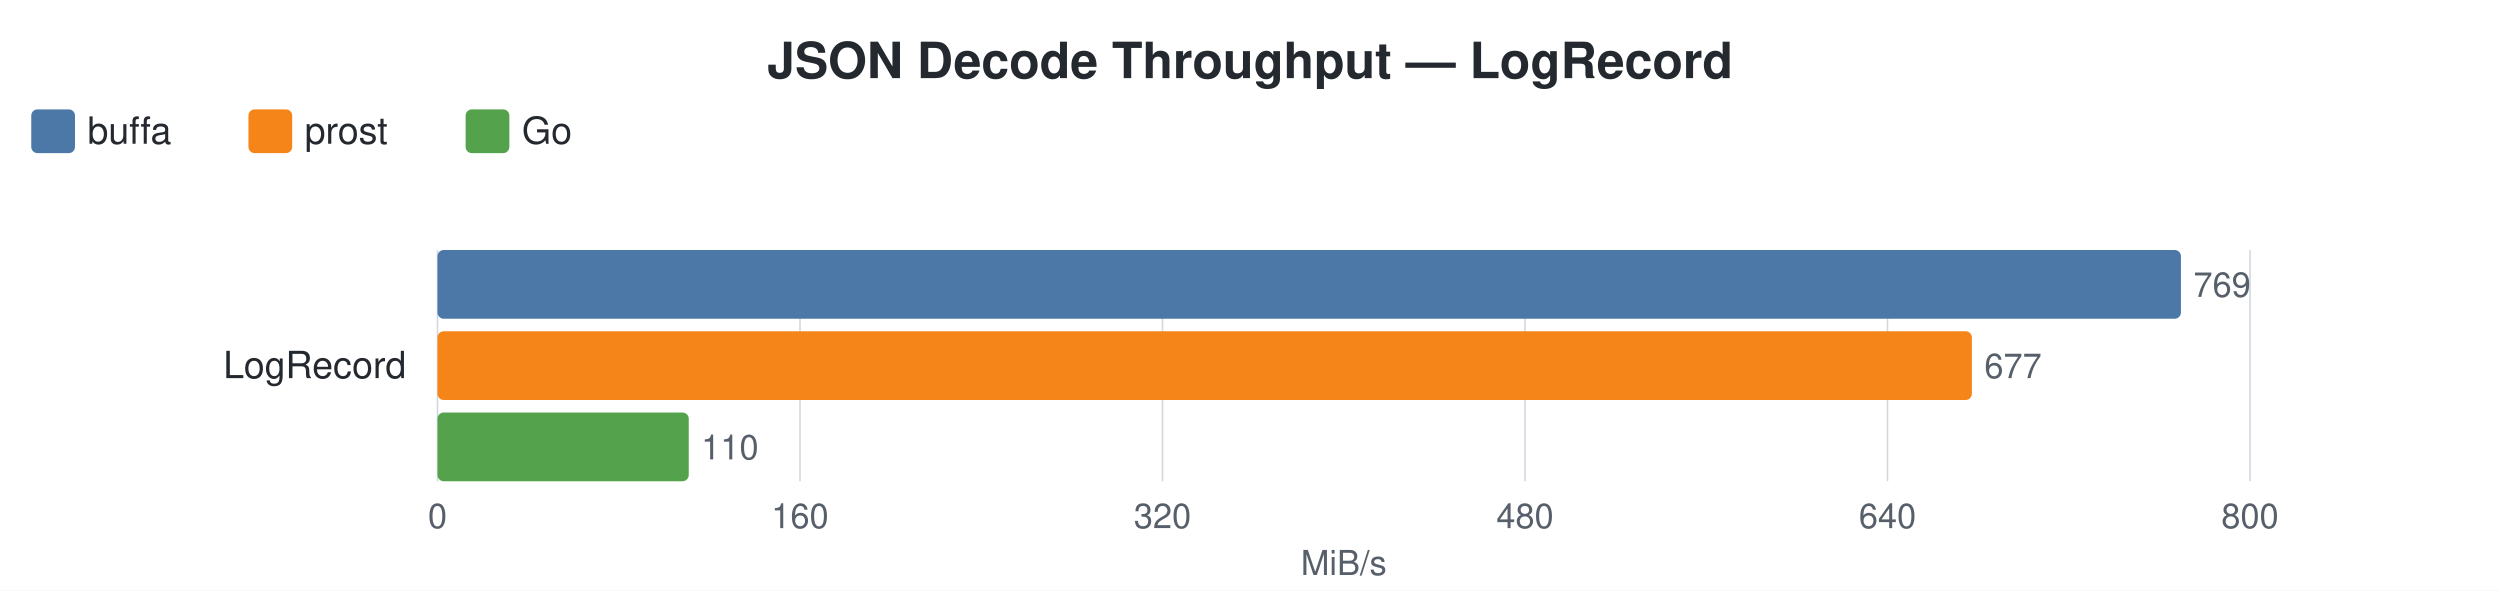
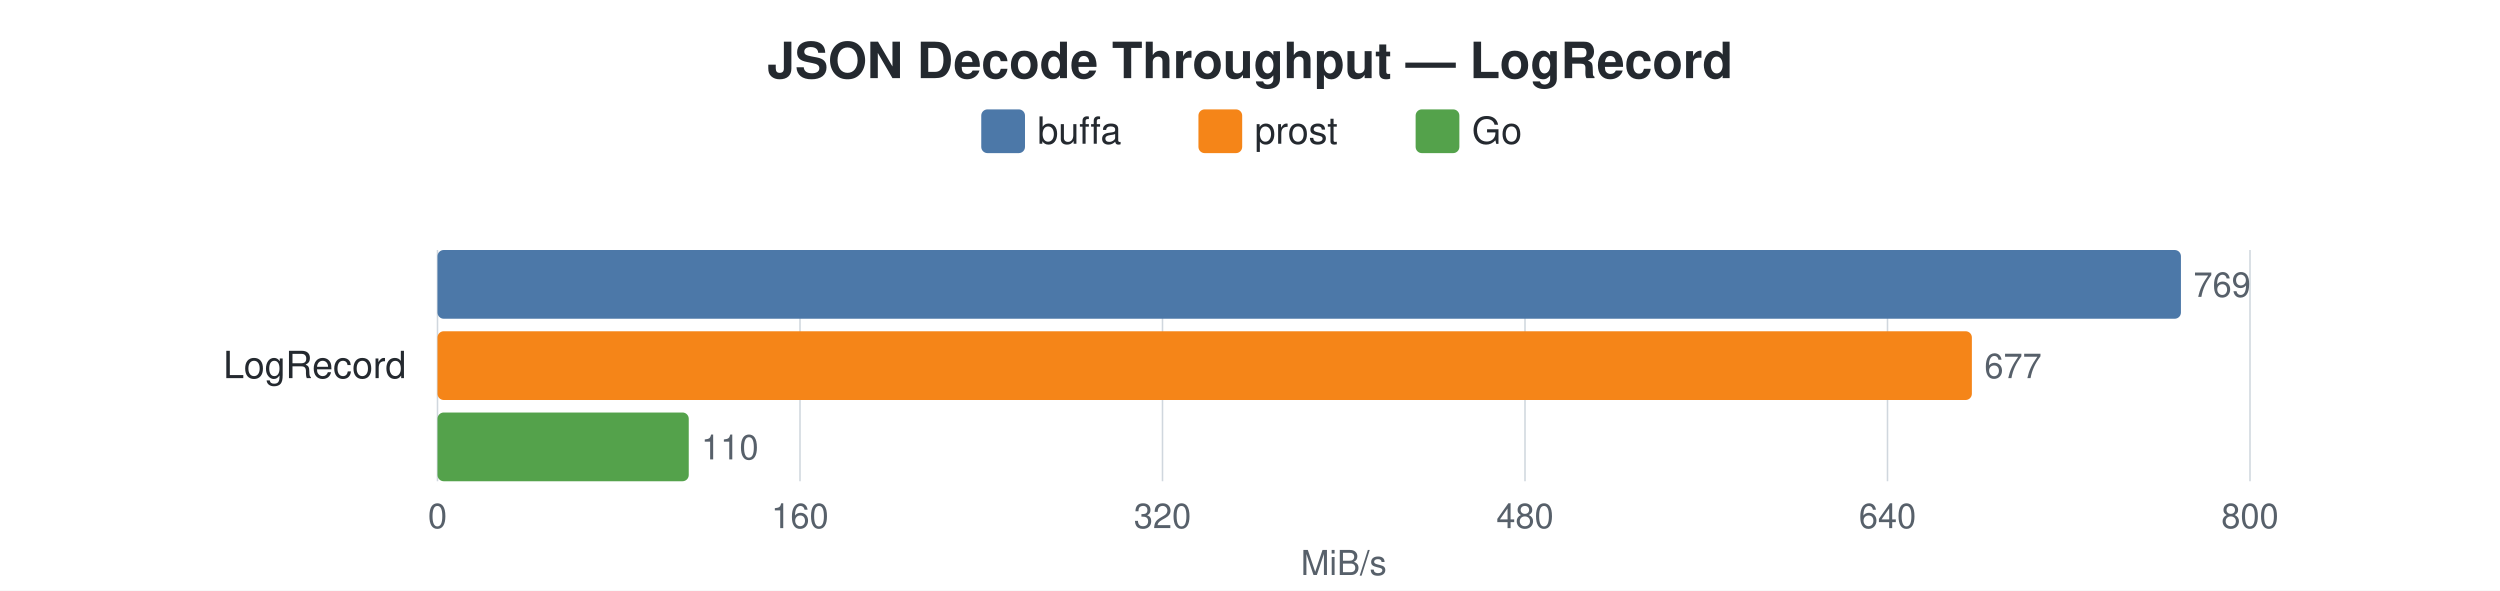
<svg xmlns="http://www.w3.org/2000/svg" width="800" height="189" viewBox="0 0 800 189">
  <style>
    text { font-family: -apple-system, BlinkMacSystemFont, "Segoe UI", Helvetica, Arial, sans-serif; }
    .title { font-size: 16px; font-weight: 600; fill: #24292f; }
    .label { font-size: 12px; fill: #24292f; }
    .value { font-size: 11px; fill: #57606a; }
    .axis-label { font-size: 11px; fill: #57606a; }
    .legend-text { font-size: 12px; fill: #24292f; }
    .grid { stroke: #d0d7de; stroke-width: 0.5; }
  </style>
  <rect width="100%" height="100%" fill="white" />
  <text x="400.0" y="25" text-anchor="middle" class="title">JSON Decode Throughput — LogRecord</text>
-   <rect x="10" y="35" width="14" height="14" rx="2" fill="#4C78A8" />
-   <text x="28" y="46" class="legend-text">buffa</text>
-   <rect x="79.5" y="35" width="14" height="14" rx="2" fill="#F58518" />
-   <text x="97.5" y="46" class="legend-text">prost</text>
-   <rect x="149" y="35" width="14" height="14" rx="2" fill="#54A24B" />
-   <text x="167" y="46" class="legend-text">Go</text>
+   <rect x="314" y="35" width="14" height="14" rx="2" fill="#4C78A8" />
+   <text x="332" y="46" class="legend-text">buffa</text>
+   <rect x="383.5" y="35" width="14" height="14" rx="2" fill="#F58518" />
+   <text x="401.5" y="46" class="legend-text">prost</text>
+   <rect x="453" y="35" width="14" height="14" rx="2" fill="#54A24B" />
+   <text x="471" y="46" class="legend-text">Go</text>
  <line x1="140.0" y1="80" x2="140.0" y2="154" class="grid" />
  <text x="140.0" y="169" text-anchor="middle" class="axis-label">0</text>
  <line x1="256.0" y1="80" x2="256.0" y2="154" class="grid" />
  <text x="256.0" y="169" text-anchor="middle" class="axis-label">160</text>
  <line x1="372.0" y1="80" x2="372.0" y2="154" class="grid" />
  <text x="372.0" y="169" text-anchor="middle" class="axis-label">320</text>
  <line x1="488.0" y1="80" x2="488.0" y2="154" class="grid" />
  <text x="488.0" y="169" text-anchor="middle" class="axis-label">480</text>
  <line x1="604.0" y1="80" x2="604.0" y2="154" class="grid" />
  <text x="604.0" y="169" text-anchor="middle" class="axis-label">640</text>
  <line x1="720.0" y1="80" x2="720.0" y2="154" class="grid" />
  <text x="720.0" y="169" text-anchor="middle" class="axis-label">800</text>
  <text x="430.0" y="184" text-anchor="middle" class="axis-label">MiB/s</text>
  <text x="130" y="121.0" text-anchor="end" class="label">LogRecord</text>
  <rect x="140" y="80.0" width="557.9" height="22" rx="2" fill="#4C78A8" />
  <text x="701.9" y="95.0" class="value">769</text>
  <rect x="140" y="106.0" width="491.0" height="22" rx="2" fill="#F58518" />
  <text x="635.0" y="121.0" class="value">677</text>
  <rect x="140" y="132.0" width="80.4" height="22" rx="2" fill="#54A24B" />
  <text x="224.4" y="147.0" class="value">110</text>
</svg>
